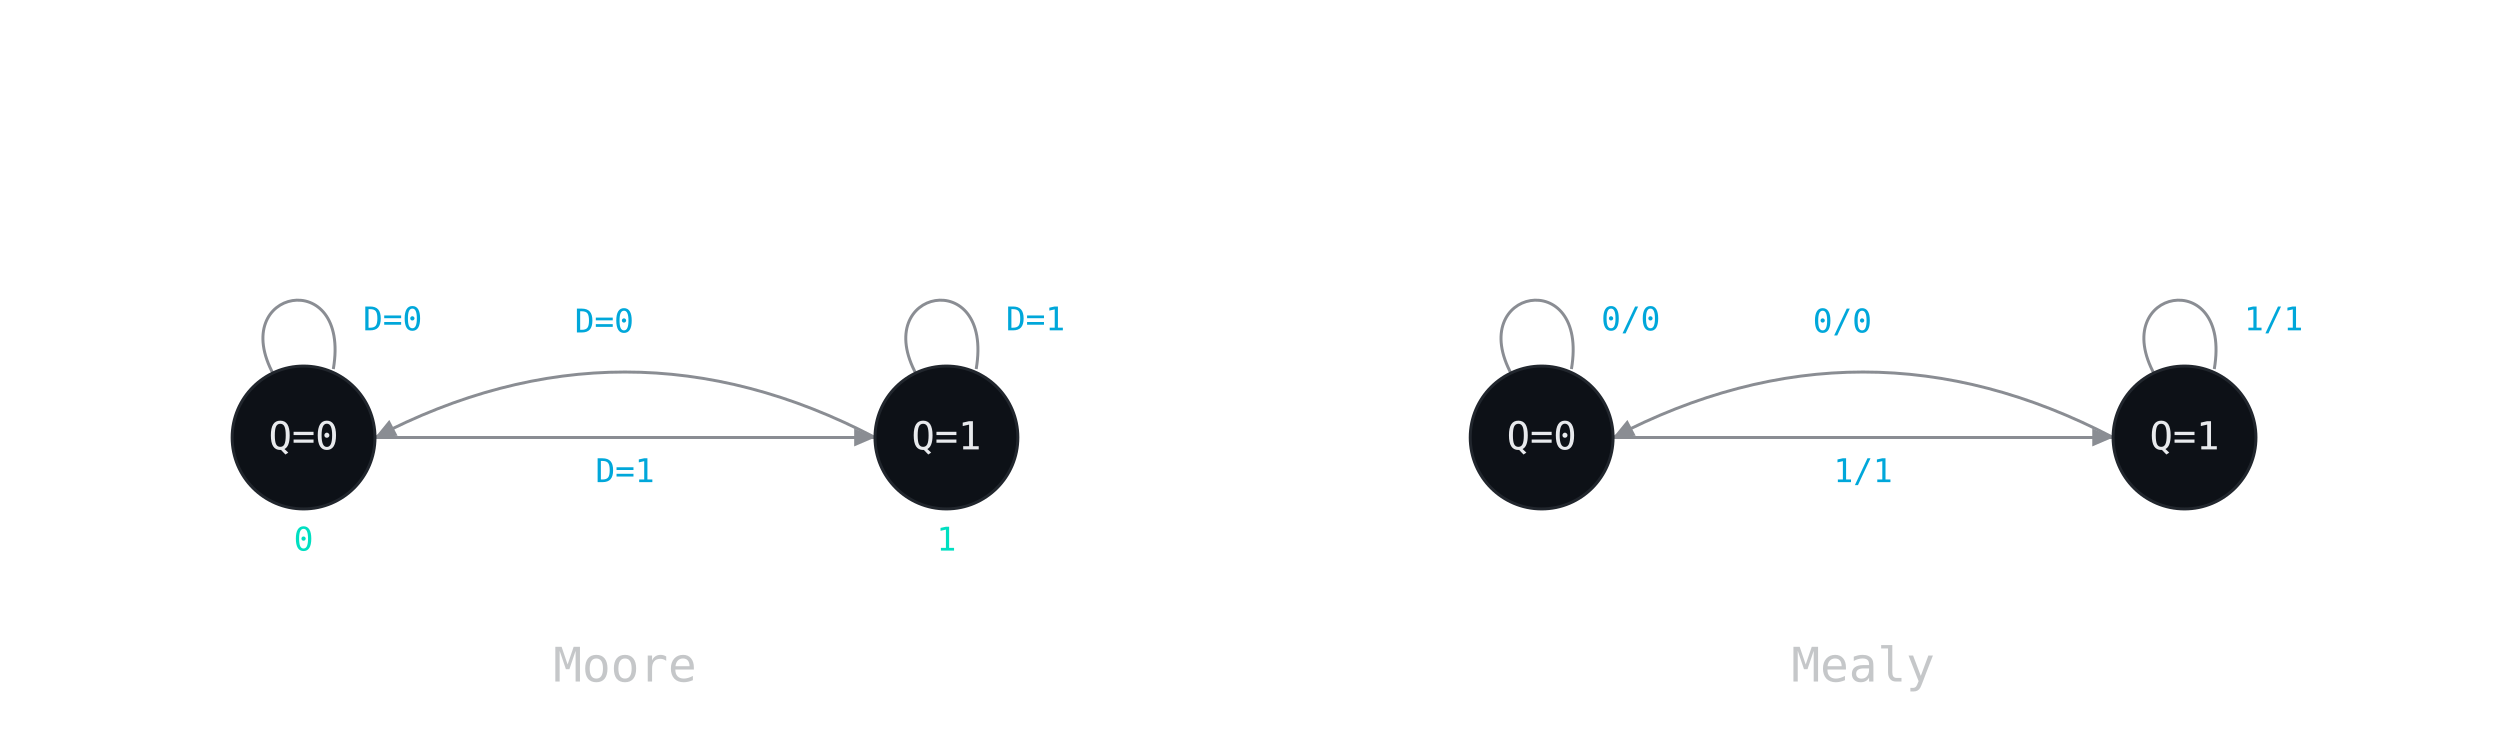
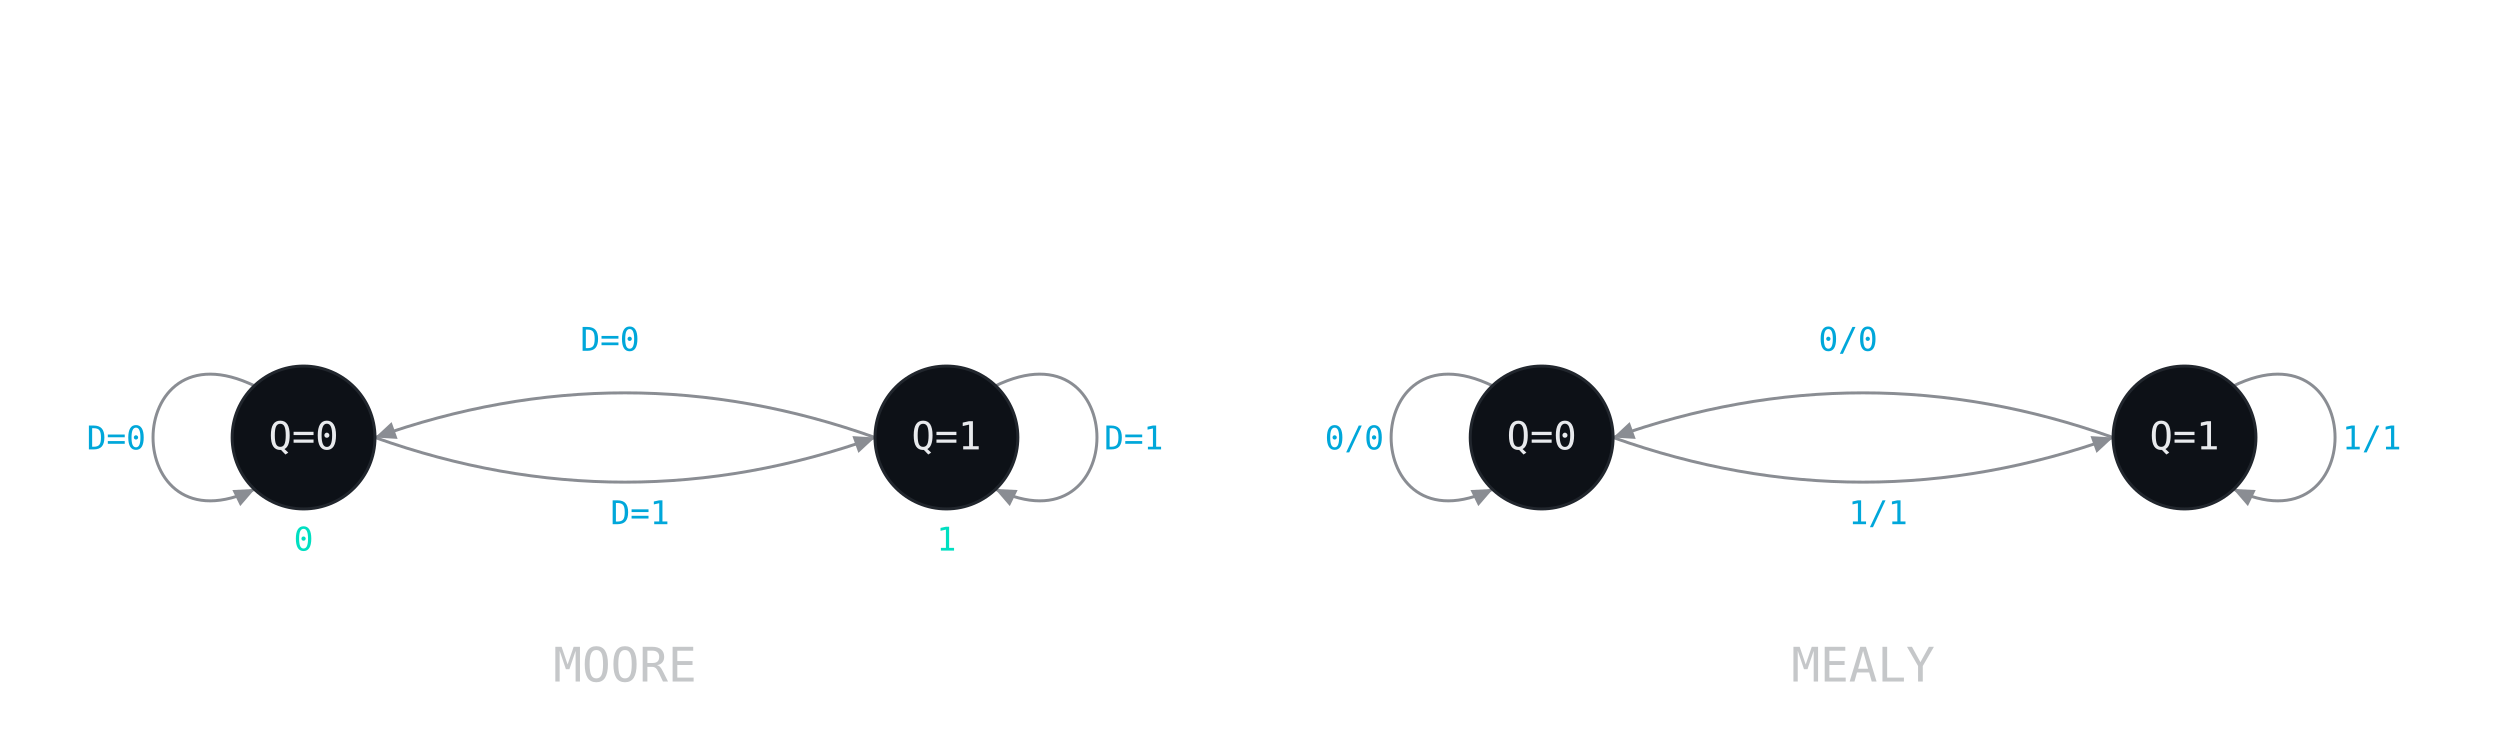
<svg xmlns="http://www.w3.org/2000/svg" viewBox="0 0 840 245" role="img" aria-label="Dual D Flip-Flop state machine">
-   <path d="M92,126 C76,97 118,89 112,124" fill="none" stroke="#8a8d93" stroke-width="1" />
-   <text x="122" y="111" fill="#00a7da" font-family="Consolas" font-size="11" font-weight="400" text-anchor="start">D=0</text>
-   <path d="M126,147 Q210,147 294,147" fill="none" stroke="#8a8d93" stroke-width="1" />
-   <path d="M294,147 L287,150 L287,144 Z" fill="#8a8d93" />
-   <text x="210" y="162" fill="#00a7da" font-family="Consolas" font-size="11" font-weight="400" text-anchor="middle">D=1</text>
-   <path d="M294,147 Q210,103 126,147" fill="none" stroke="#8a8d93" stroke-width="1" />
-   <path d="M126,147 L130.81,141.09 L133.59,146.41 Z" fill="#8a8d93" />
-   <text x="203.04" y="111.71" fill="#00a7da" font-family="Consolas" font-size="11" font-weight="400" text-anchor="middle">D=0</text>
-   <path d="M308,126 C292,97 334,89 328,124" fill="none" stroke="#8a8d93" stroke-width="1" />
-   <text x="338" y="111" fill="#00a7da" font-family="Consolas" font-size="11" font-weight="400" text-anchor="start">D=1</text>
+   <path d="M85.68,129.72 C40,107.4 40,186.6 85.68,164.28" fill="none" stroke="#8a8d93" stroke-width="1" />
+   <path d="M85.68,164.28 L80.71,170.05 L78.07,164.66 Z" fill="#8a8d93" />
+   <text x="49" y="151" fill="#00a7da" font-family="Consolas" font-size="11" font-weight="400" text-anchor="end">D=0</text>
+   <path d="M126,147 Q210,177 294,147" fill="none" stroke="#8a8d93" stroke-width="1" />
+   <path d="M294,147 L288.42,152.18 L286.4,146.53 Z" fill="#8a8d93" />
+   <text x="215.05" y="176.13" fill="#00a7da" font-family="Consolas" font-size="11" font-weight="400" text-anchor="middle">D=1</text>
+   <path d="M294,147 Q210,117 126,147" fill="none" stroke="#8a8d93" stroke-width="1" />
+   <path d="M126,147 L131.58,141.82 L133.6,147.47 Z" fill="#8a8d93" />
+   <text x="204.95" y="117.87" fill="#00a7da" font-family="Consolas" font-size="11" font-weight="400" text-anchor="middle">D=0</text>
+   <path d="M334.32,129.72 C380,107.4 380,186.6 334.32,164.28" fill="none" stroke="#8a8d93" stroke-width="1" />
+   <path d="M334.32,164.28 L341.93,164.66 L339.29,170.05 Z" fill="#8a8d93" />
+   <text x="371" y="151" fill="#00a7da" font-family="Consolas" font-size="11" font-weight="400" text-anchor="start">D=1</text>
  <circle cx="102" cy="147" r="24" fill="#0d1117" stroke="#21262d" stroke-width="1" />
  <text x="102" y="151" fill="#e8eaed" font-family="Consolas" font-size="13" font-weight="400" text-anchor="middle">Q=0</text>
  <text x="102" y="185" fill="#00dfc1" font-family="Consolas" font-size="11" font-weight="400" text-anchor="middle">0</text>
  <circle cx="318" cy="147" r="24" fill="#0d1117" stroke="#21262d" stroke-width="1" />
  <text x="318" y="151" fill="#e8eaed" font-family="Consolas" font-size="13" font-weight="400" text-anchor="middle">Q=1</text>
  <text x="318" y="185" fill="#00dfc1" font-family="Consolas" font-size="11" font-weight="400" text-anchor="middle">1</text>
-   <text x="210" y="229" fill="#c5c7c9" font-family="Consolas" font-size="16" font-weight="400" text-anchor="middle">Moore</text>
-   <path d="M508,126 C492,97 534,89 528,124" fill="none" stroke="#8a8d93" stroke-width="1" />
-   <text x="538" y="111" fill="#00a7da" font-family="Consolas" font-size="11" font-weight="400" text-anchor="start">0/0</text>
-   <path d="M542,147 Q626,147 710,147" fill="none" stroke="#8a8d93" stroke-width="1" />
-   <path d="M710,147 L703,150 L703,144 Z" fill="#8a8d93" />
-   <text x="626" y="162" fill="#00a7da" font-family="Consolas" font-size="11" font-weight="400" text-anchor="middle">1/1</text>
-   <path d="M710,147 Q626,103 542,147" fill="none" stroke="#8a8d93" stroke-width="1" />
-   <path d="M542,147 L546.81,141.09 L549.59,146.41 Z" fill="#8a8d93" />
-   <text x="619.04" y="111.71" fill="#00a7da" font-family="Consolas" font-size="11" font-weight="400" text-anchor="middle">0/0</text>
-   <path d="M724,126 C708,97 750,89 744,124" fill="none" stroke="#8a8d93" stroke-width="1" />
-   <text x="754" y="111" fill="#00a7da" font-family="Consolas" font-size="11" font-weight="400" text-anchor="start">1/1</text>
+   <text x="210" y="229" fill="#c5c7c9" font-family="Consolas" font-size="16" font-weight="400" text-anchor="middle">MOORE</text>
+   <path d="M501.68,129.72 C456,107.4 456,186.6 501.68,164.28" fill="none" stroke="#8a8d93" stroke-width="1" />
+   <path d="M501.68,164.28 L496.71,170.05 L494.07,164.66 Z" fill="#8a8d93" />
+   <text x="465" y="151" fill="#00a7da" font-family="Consolas" font-size="11" font-weight="400" text-anchor="end">0/0</text>
+   <path d="M542,147 Q626,177 710,147" fill="none" stroke="#8a8d93" stroke-width="1" />
+   <path d="M710,147 L704.42,152.18 L702.4,146.53 Z" fill="#8a8d93" />
+   <text x="631.05" y="176.13" fill="#00a7da" font-family="Consolas" font-size="11" font-weight="400" text-anchor="middle">1/1</text>
+   <path d="M710,147 Q626,117 542,147" fill="none" stroke="#8a8d93" stroke-width="1" />
+   <path d="M542,147 L547.58,141.82 L549.6,147.47 Z" fill="#8a8d93" />
+   <text x="620.95" y="117.87" fill="#00a7da" font-family="Consolas" font-size="11" font-weight="400" text-anchor="middle">0/0</text>
+   <path d="M750.32,129.72 C796,107.4 796,186.6 750.32,164.28" fill="none" stroke="#8a8d93" stroke-width="1" />
+   <path d="M750.32,164.28 L757.93,164.66 L755.29,170.05 Z" fill="#8a8d93" />
+   <text x="787" y="151" fill="#00a7da" font-family="Consolas" font-size="11" font-weight="400" text-anchor="start">1/1</text>
  <circle cx="518" cy="147" r="24" fill="#0d1117" stroke="#21262d" stroke-width="1" />
  <text x="518" y="151" fill="#e8eaed" font-family="Consolas" font-size="13" font-weight="400" text-anchor="middle">Q=0</text>
  <circle cx="734" cy="147" r="24" fill="#0d1117" stroke="#21262d" stroke-width="1" />
  <text x="734" y="151" fill="#e8eaed" font-family="Consolas" font-size="13" font-weight="400" text-anchor="middle">Q=1</text>
-   <text x="626" y="229" fill="#c5c7c9" font-family="Consolas" font-size="16" font-weight="400" text-anchor="middle">Mealy</text>
+   <text x="626" y="229" fill="#c5c7c9" font-family="Consolas" font-size="16" font-weight="400" text-anchor="middle">MEALY</text>
</svg>
